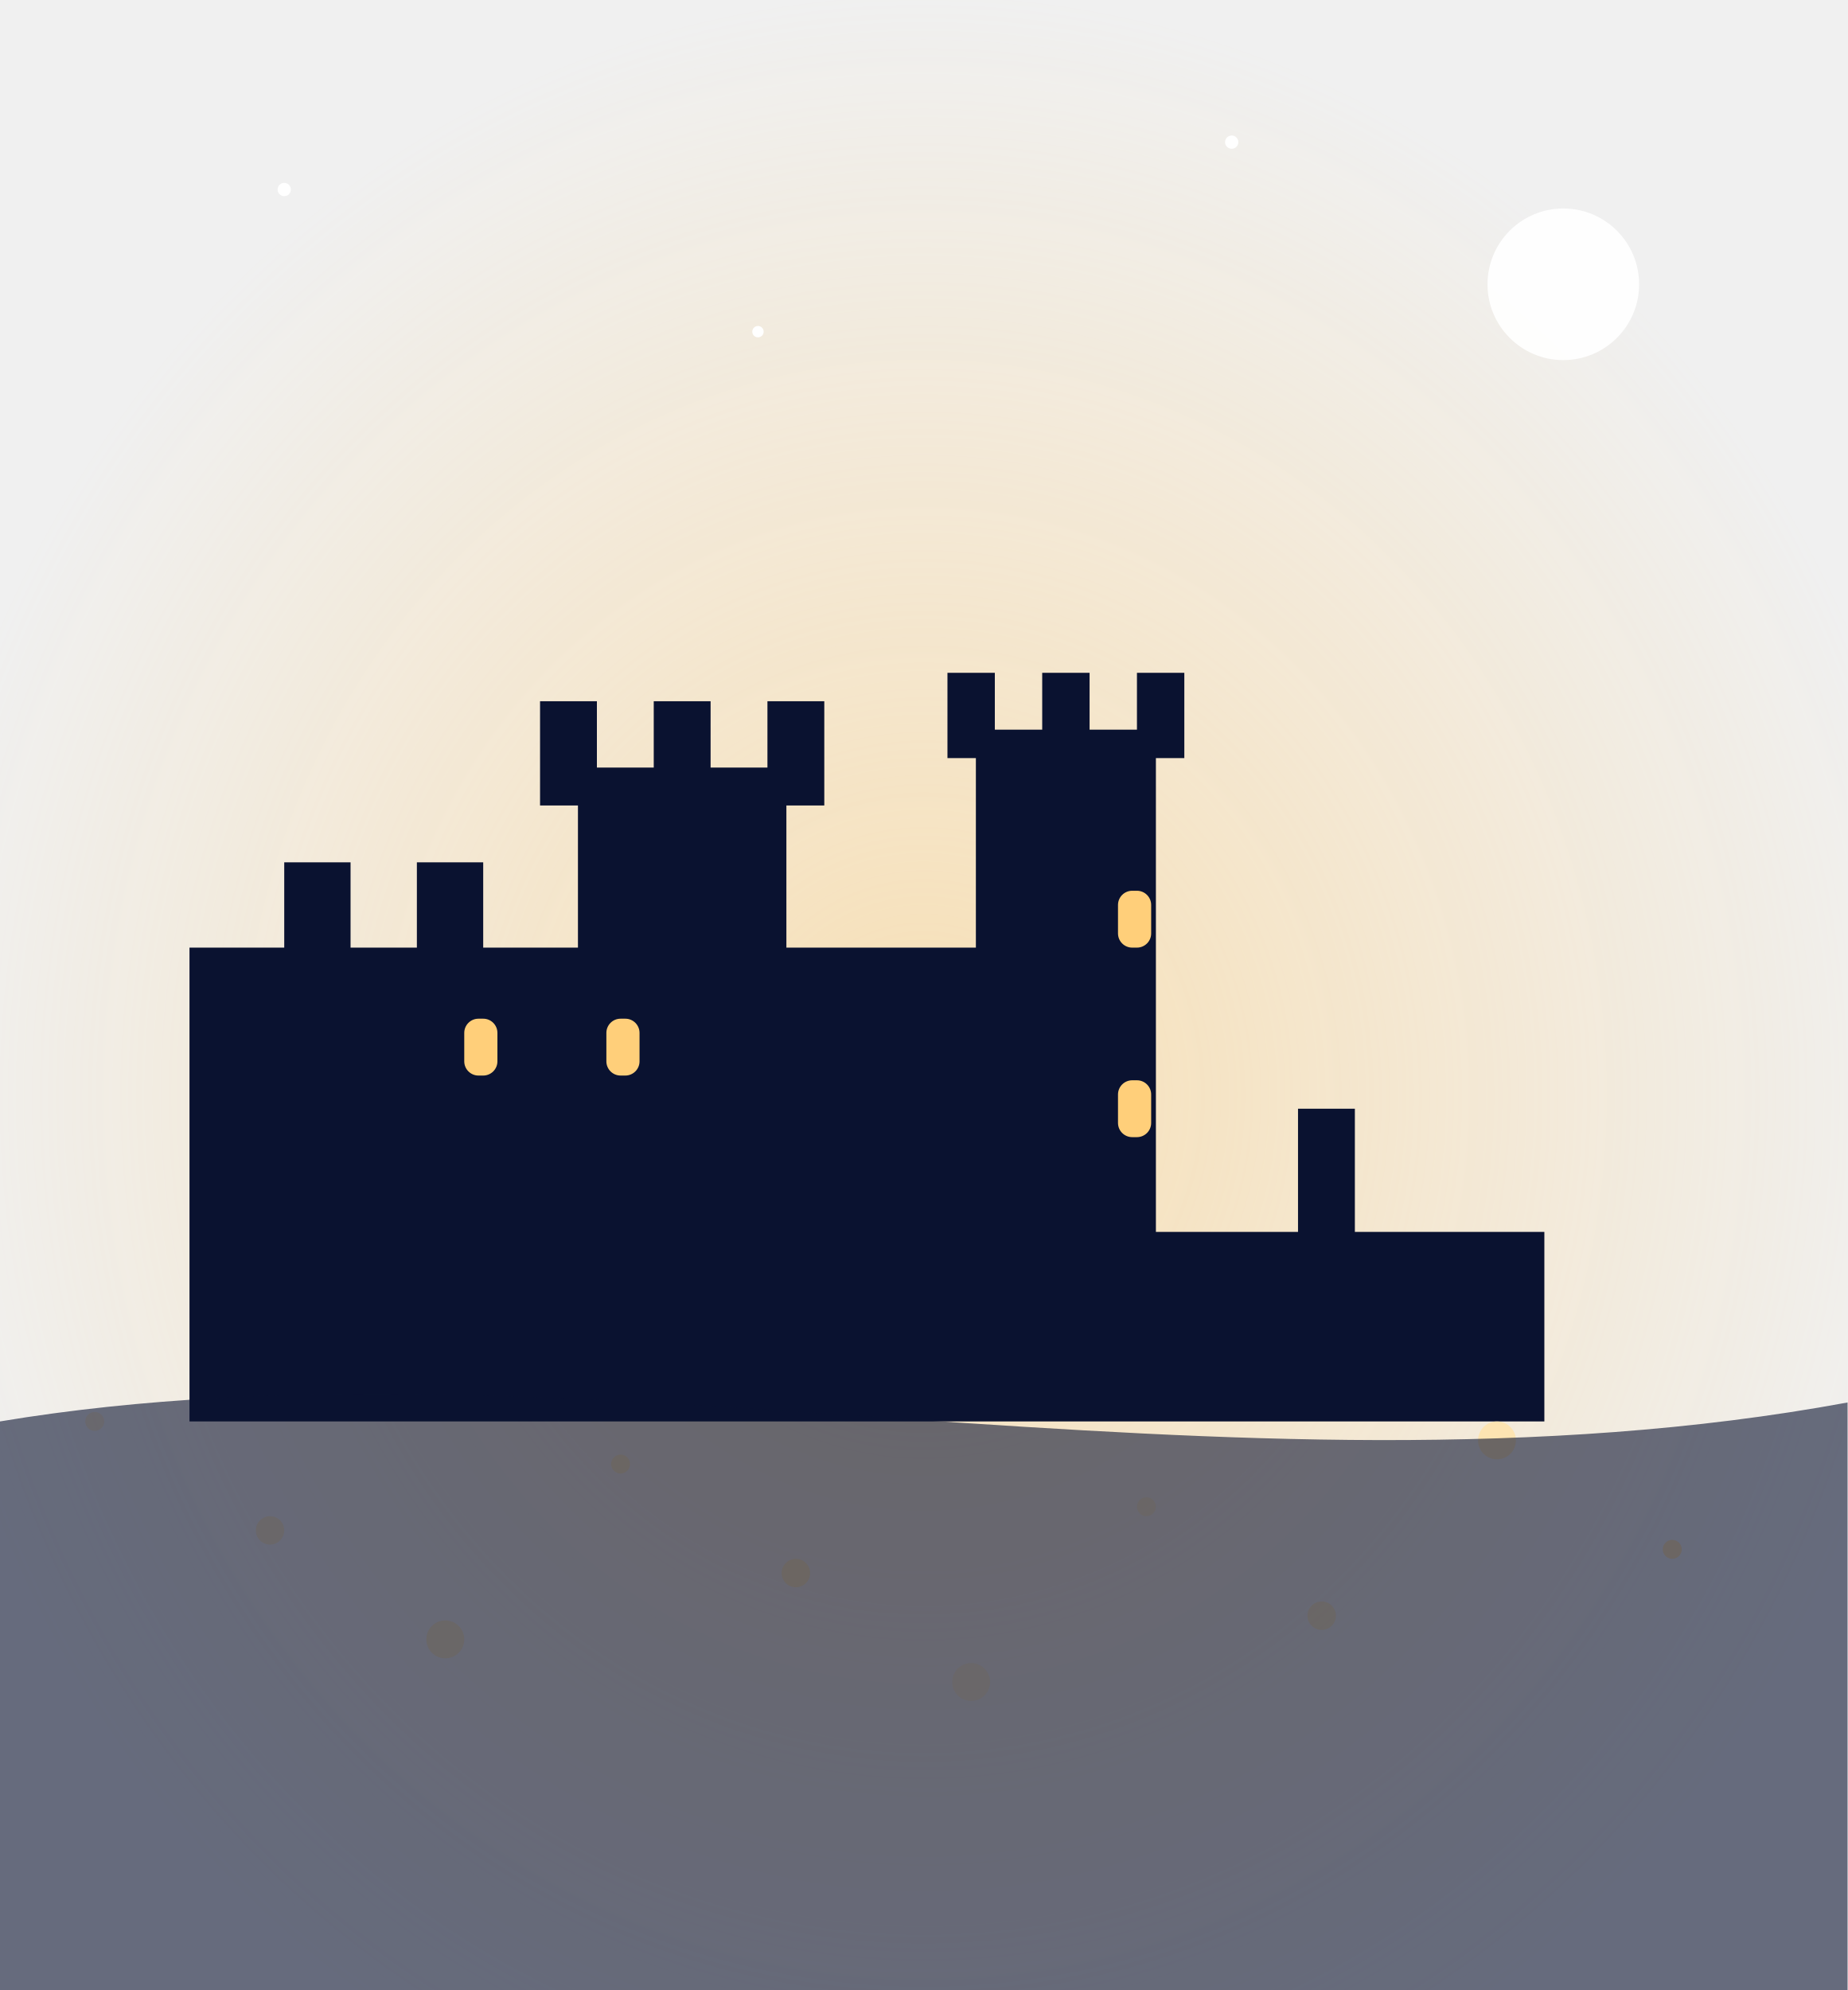
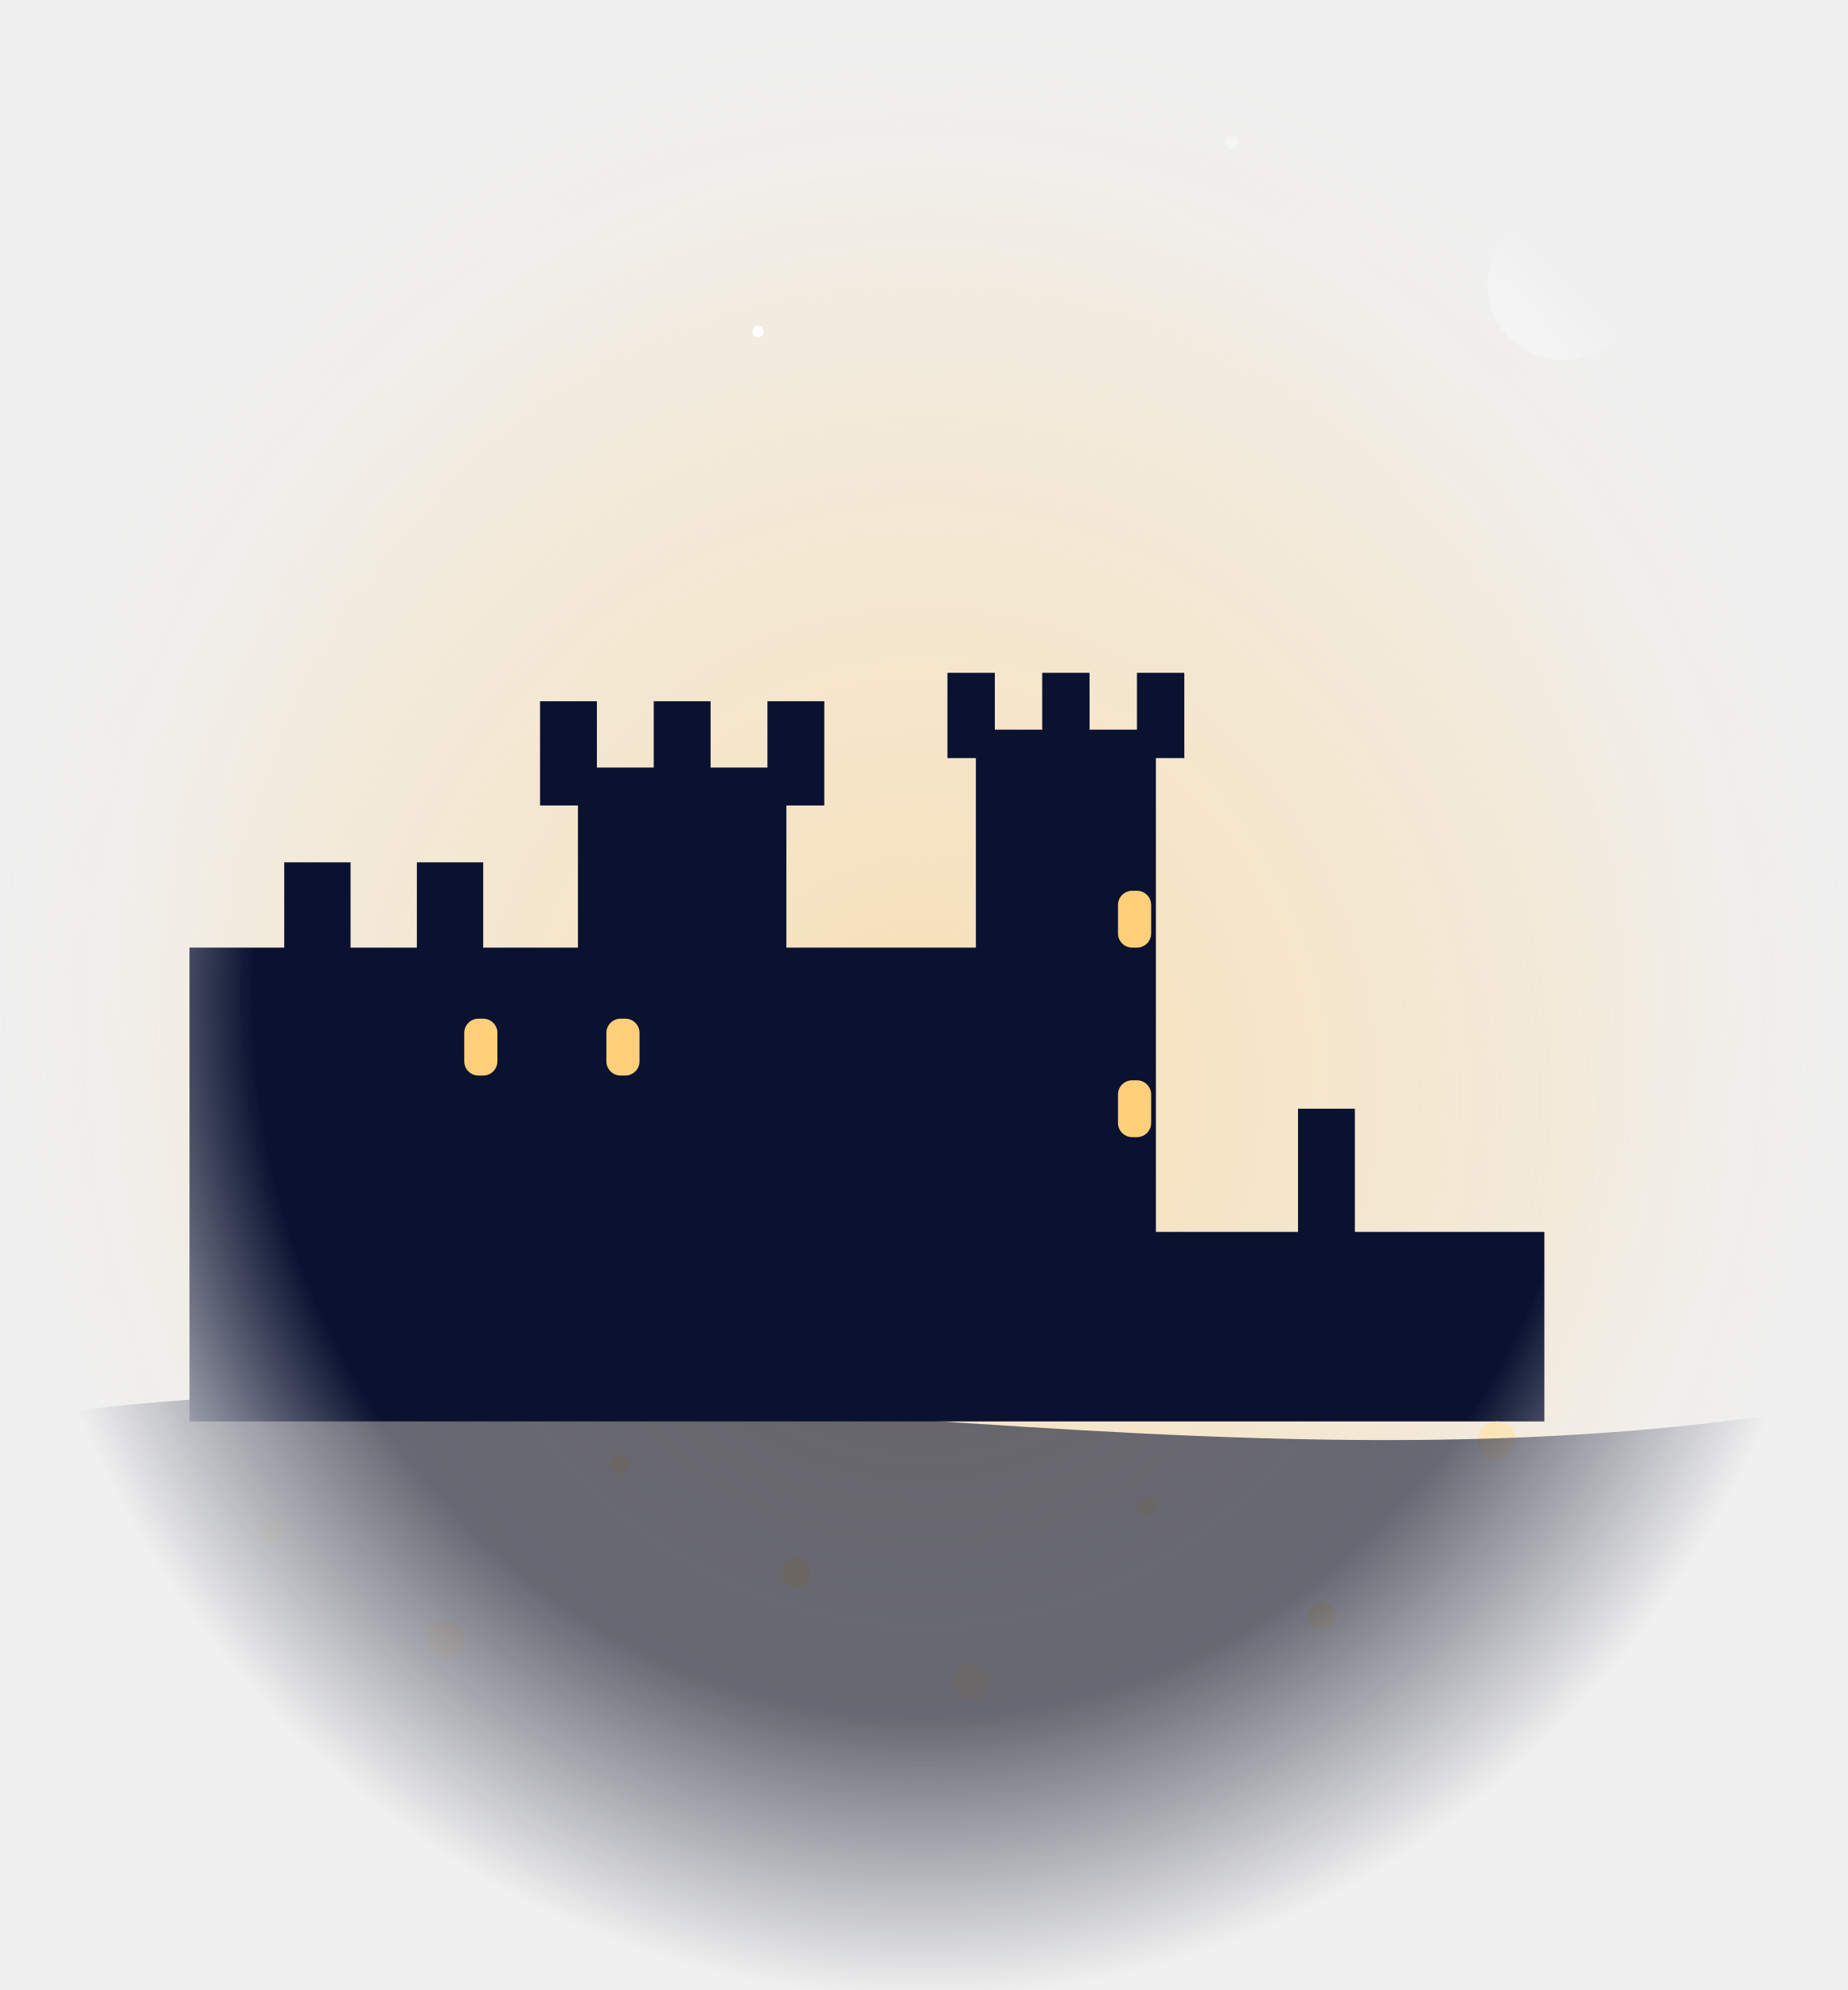
<svg xmlns="http://www.w3.org/2000/svg" viewBox="0 0 390 420">
  <defs>
-     <radialGradient id="w" cx="0.5" cy="0.55" r="0.55">
-       <stop offset="0" stop-color="#ffcf7a" stop-opacity="0.5" />
-       <stop offset="1" stop-color="#ffcf7a" stop-opacity="0" />
+     <radialGradient id="feg" cx="0.5" cy="0.5" r="0.5">
+       <stop offset="0.72" stop-color="#fff" />
+       <stop offset="1" stop-color="#000" />
    </radialGradient>
+     <mask id="fe" maskUnits="userSpaceOnUse" x="0" y="0" width="390" height="420">
+       <rect x="0" y="0" width="390" height="420" fill="url(#feg)" />
+     </mask>
  </defs>
-   <rect width="390" height="420" fill="url(#w)" />
-   <path d="M40 300 V200 h20 v-18 h14 v18 h14 v-18 h14 v18 h20 V170 h-8 v-22 h12 v14 h12 v-14 h12 v14 h12 v-14 h12 v22 h-8 v30 h40 v-40 h-6 v-18 h10 v12 h10 v-12 h10 v12 h10 v-12 h10 v18 h-6 v100 h30 v-26 h12 v26 h40 V300 Z" fill="#0a1230" />
-   <g fill="#ffcf7a">
-     <rect x="98" y="215" width="7" height="12" rx="3" />
-     <rect x="128" y="215" width="7" height="12" rx="3" />
-     <rect x="236" y="188" width="7" height="12" rx="3" />
-     <rect x="236" y="228" width="7" height="12" rx="3" />
-   </g>
-   <g fill="#ffe2a8">
-     <circle cx="20" cy="300" r="2.0" opacity="0.50" />
-     <circle cx="57" cy="323" r="3.0" opacity="0.60" />
-     <circle cx="94" cy="346" r="4.0" opacity="0.70" />
-     <circle cx="131" cy="309" r="2.0" opacity="0.80" />
-     <circle cx="168" cy="332" r="3.0" opacity="0.90" />
-     <circle cx="205" cy="355" r="4.0" opacity="0.50" />
-     <circle cx="242" cy="318" r="2.0" opacity="0.60" />
-     <circle cx="279" cy="341" r="3.0" opacity="0.70" />
-     <circle cx="316" cy="304" r="4.0" opacity="0.80" />
-     <circle cx="353" cy="327" r="2.0" opacity="0.90" />
-   </g>
-   <path d="M0 300 C 120 280, 260 320, 390 296 L390 420 L0 420Z" fill="#0a1230" opacity="0.6" />
-   <g fill="#ffffff">
-     <circle cx="330" cy="60" r="16" opacity="0.92" />
-     <circle cx="60" cy="40" r="1.4" />
-     <circle cx="160" cy="70" r="1.2" />
-     <circle cx="260" cy="30" r="1.4" />
+   <g mask="url(#fe)">
+     <defs>
+       <radialGradient id="w" cx="0.5" cy="0.55" r="0.55">
+         <stop offset="0" stop-color="#ffcf7a" stop-opacity="0.5" />
+         <stop offset="1" stop-color="#ffcf7a" stop-opacity="0" />
+       </radialGradient>
+     </defs>
+     <rect width="390" height="420" fill="url(#w)" />
+     <path d="M40 300 V200 h20 v-18 h14 v18 h14 v-18 h14 v18 h20 V170 h-8 v-22 h12 v14 h12 v-14 h12 v14 h12 v-14 h12 v22 h-8 v30 h40 v-40 h-6 v-18 h10 v12 h10 v-12 h10 v12 h10 v-12 h10 v18 h-6 v100 h30 v-26 h12 v26 h40 V300 Z" fill="#0a1230" />
+     <g fill="#ffcf7a">
+       <rect x="98" y="215" width="7" height="12" rx="3" />
+       <rect x="128" y="215" width="7" height="12" rx="3" />
+       <rect x="236" y="188" width="7" height="12" rx="3" />
+       <rect x="236" y="228" width="7" height="12" rx="3" />
+     </g>
+     <g fill="#ffe2a8">
+       <circle cx="20" cy="300" r="2.0" opacity="0.50" />
+       <circle cx="57" cy="323" r="3.0" opacity="0.60" />
+       <circle cx="94" cy="346" r="4.0" opacity="0.70" />
+       <circle cx="131" cy="309" r="2.0" opacity="0.80" />
+       <circle cx="168" cy="332" r="3.0" opacity="0.90" />
+       <circle cx="205" cy="355" r="4.0" opacity="0.50" />
+       <circle cx="242" cy="318" r="2.0" opacity="0.60" />
+       <circle cx="279" cy="341" r="3.0" opacity="0.70" />
+       <circle cx="316" cy="304" r="4.0" opacity="0.80" />
+       <circle cx="353" cy="327" r="2.0" opacity="0.90" />
+     </g>
+     <path d="M0 300 C 120 280, 260 320, 390 296 L390 420 L0 420Z" fill="#0a1230" opacity="0.6" />
+     <g fill="#ffffff">
+       <circle cx="330" cy="60" r="16" opacity="0.92" />
+       <circle cx="60" cy="40" r="1.4" />
+       <circle cx="160" cy="70" r="1.2" />
+       <circle cx="260" cy="30" r="1.4" />
+     </g>
  </g>
</svg>
